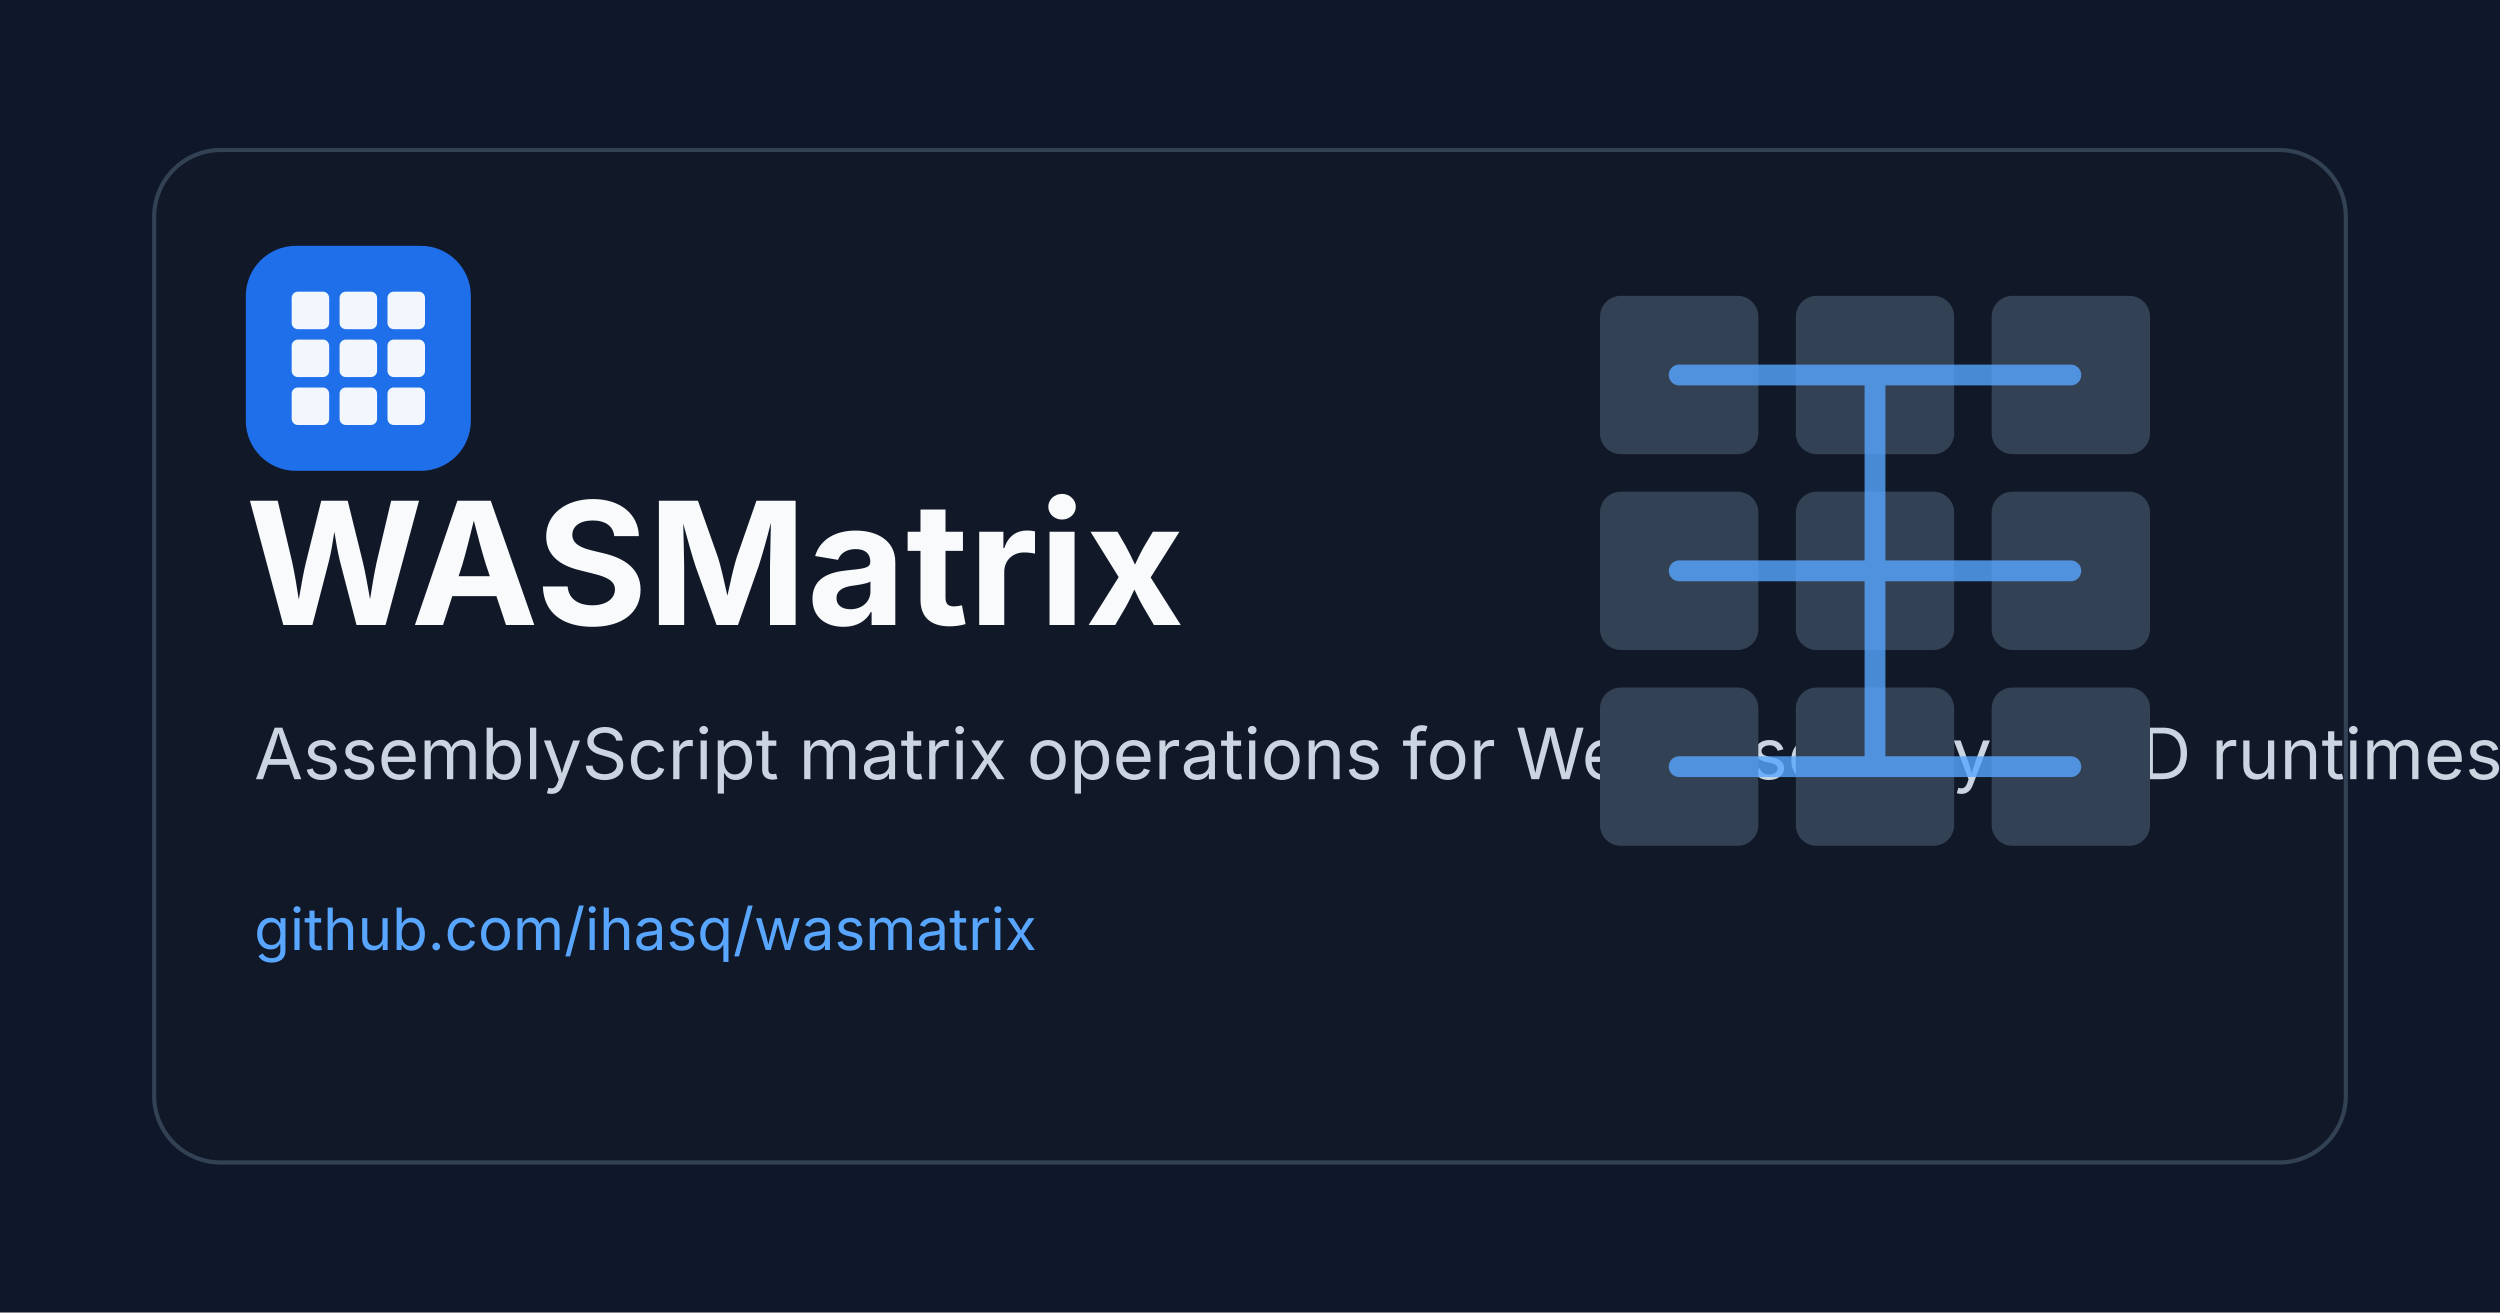
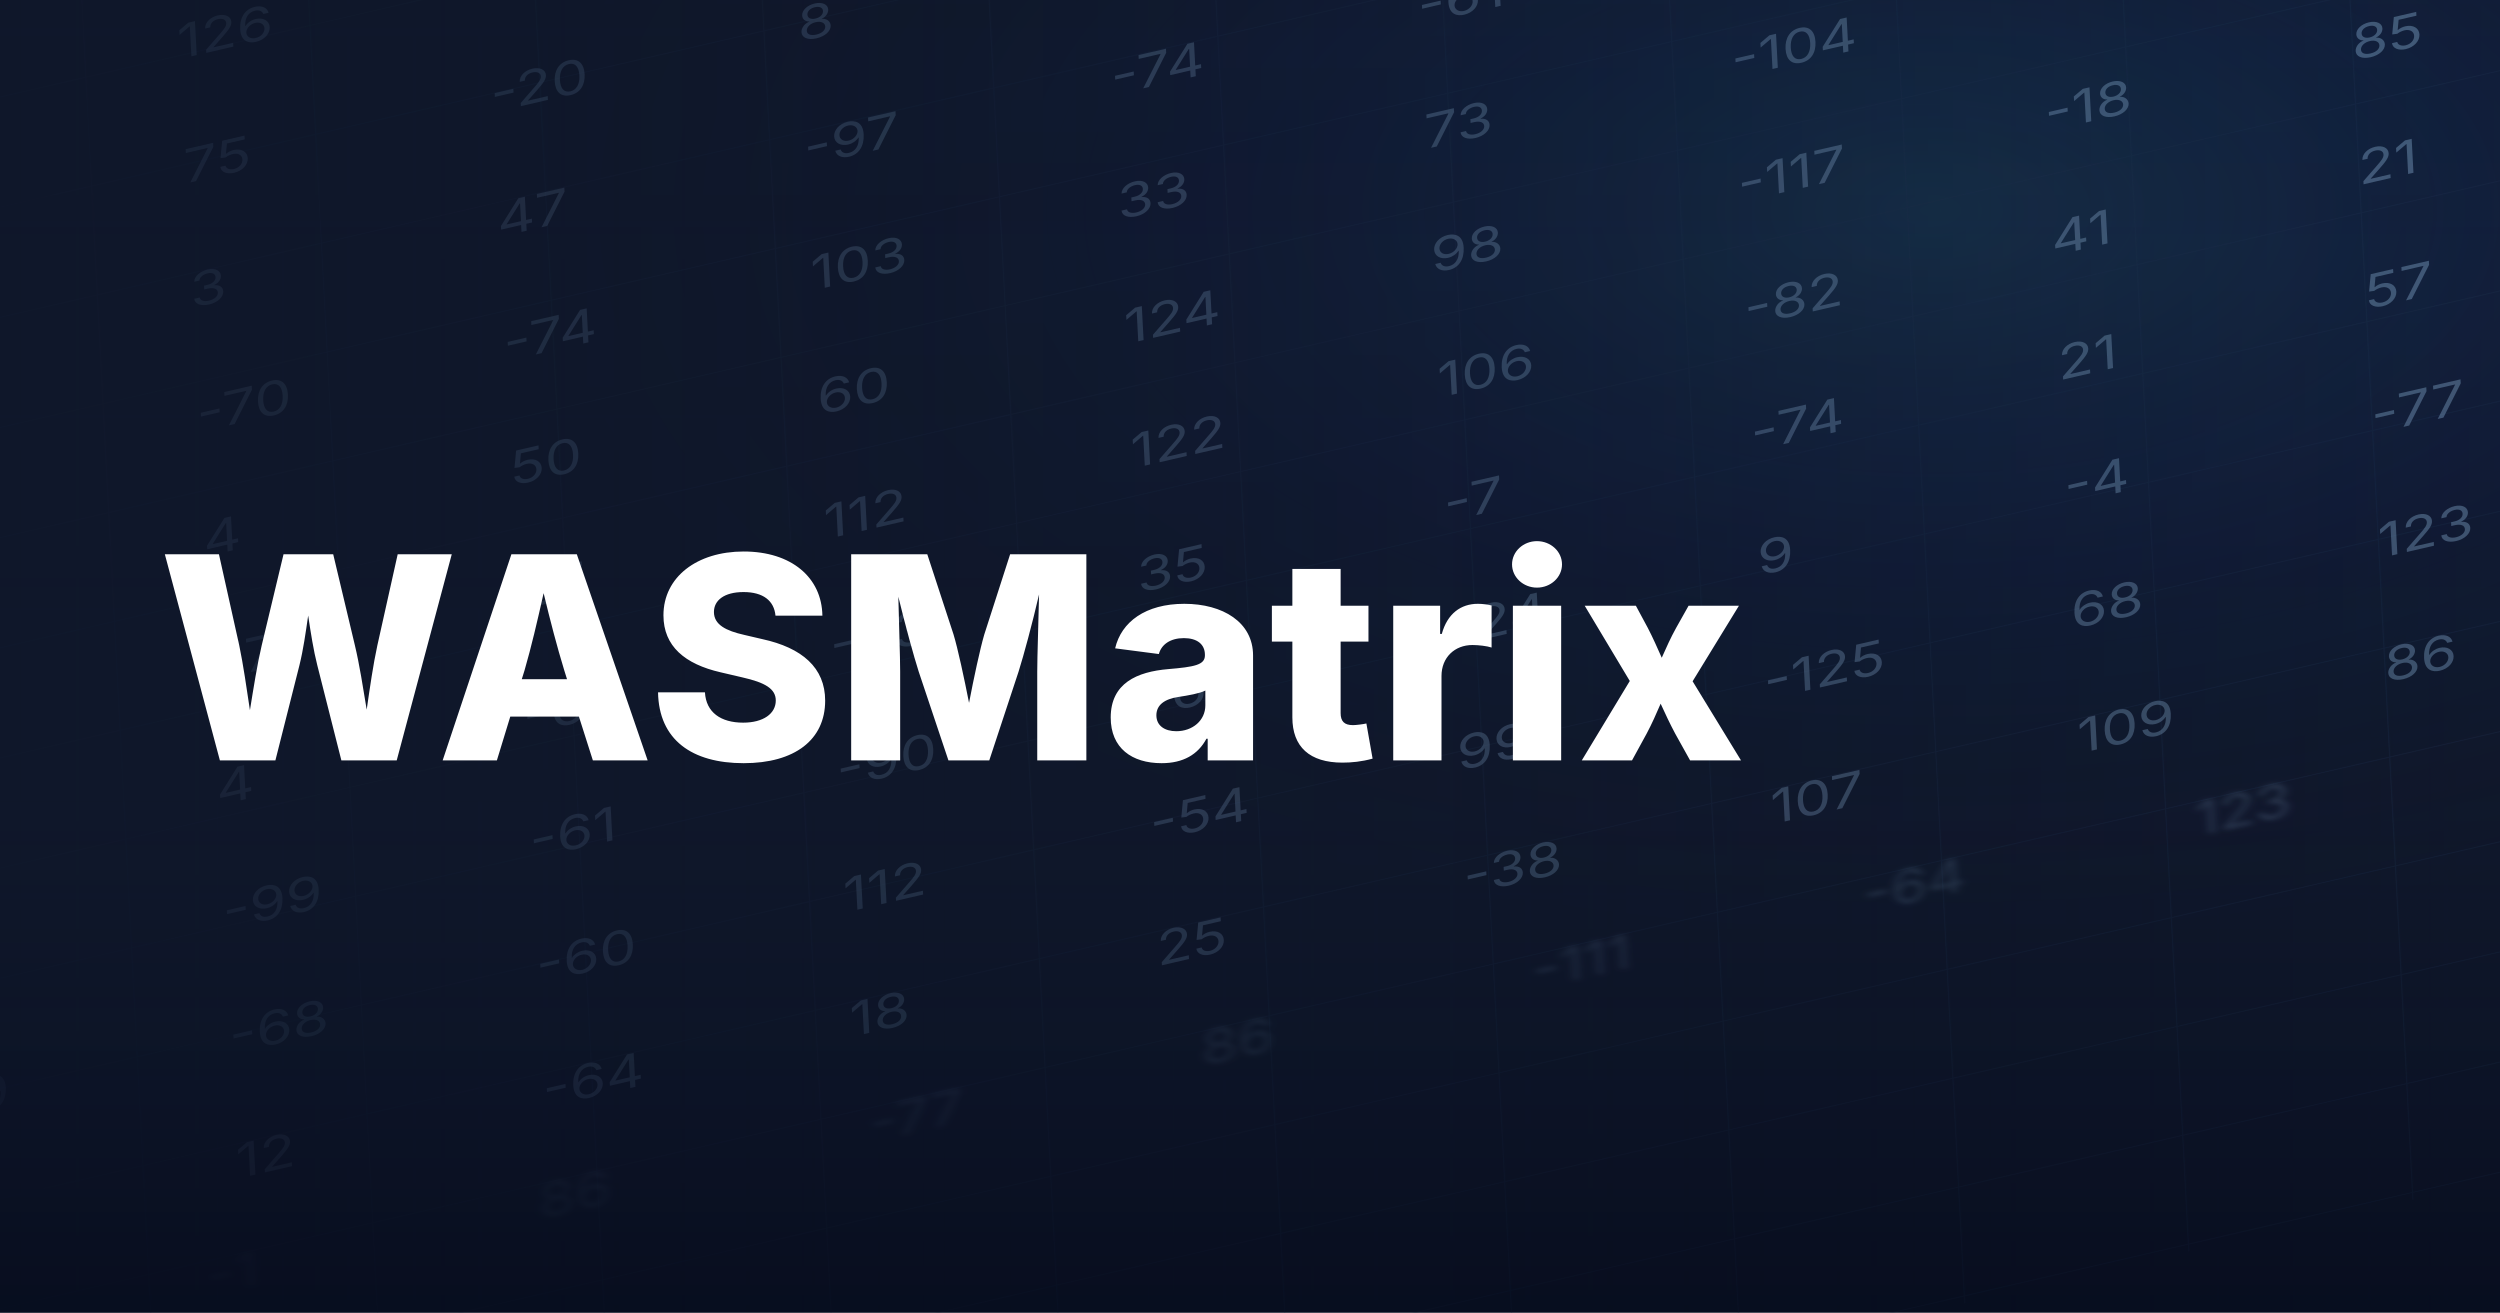
- <svg xmlns="http://www.w3.org/2000/svg" viewBox="0 0 1200 630" role="img" aria-label="WASMatrix documentation">
-   <rect width="1200" height="630" fill="#0f172a" />
-   <rect x="74" y="72" width="1052" height="486" rx="32" fill="#111827" stroke="#334155" stroke-width="2" />
-   <g transform="translate(118 118)">
-     <rect width="108" height="108" rx="24" fill="#1f6feb" />
-     <g fill="#fff" opacity=".94">
-       <rect x="22" y="22" width="18" height="18" rx="3" />
-       <rect x="45" y="22" width="18" height="18" rx="3" />
-       <rect x="68" y="22" width="18" height="18" rx="3" />
-       <rect x="22" y="45" width="18" height="18" rx="3" />
-       <rect x="45" y="45" width="18" height="18" rx="3" />
-       <rect x="68" y="45" width="18" height="18" rx="3" />
-       <rect x="22" y="68" width="18" height="18" rx="3" />
-       <rect x="45" y="68" width="18" height="18" rx="3" />
-       <rect x="68" y="68" width="18" height="18" rx="3" />
+ <svg xmlns="http://www.w3.org/2000/svg" viewBox="0 0 1200 630" role="img" aria-label="WASMatrix social card">
+   <defs>
+     <style>
+       .title {
+         font-family: "Inter Tight", "Inter", ui-sans-serif, system-ui, sans-serif;
+         font-weight: 800;
+         letter-spacing: 0;
+       }
+ 
+       .matrix-number {
+         font-family: "Geist", "Inter", ui-sans-serif, system-ui, sans-serif;
+         font-size: 24px;
+         font-variant-numeric: tabular-nums;
+         font-weight: 400;
+       }
+     </style>
+     <pattern id="matrix-grid" width="92" height="56" patternUnits="userSpaceOnUse">
+       <path d="M92 0H0V56" fill="none" stroke="#1d3354" stroke-width="1" opacity=".54" />
+     </pattern>
+     <linearGradient id="titleShade" x1="0" x2="1" y1="0" y2="0">
+       <stop offset="0" stop-color="#0f172a" stop-opacity=".88" />
+       <stop offset=".44" stop-color="#0f172a" stop-opacity=".48" />
+       <stop offset="1" stop-color="#0f172a" stop-opacity=".04" />
+     </linearGradient>
+     <linearGradient id="depthShade" x1="0" x2="0" y1="0" y2="1">
+       <stop offset="0" stop-color="#0f172a" stop-opacity=".08" />
+       <stop offset=".62" stop-color="#0f172a" stop-opacity=".18" />
+       <stop offset="1" stop-color="#020617" stop-opacity=".58" />
+     </linearGradient>
+     <radialGradient id="matrixGlow" cx="77%" cy="16%" r="58%">
+       <stop offset="0" stop-color="#38bdf8" stop-opacity=".18" />
+       <stop offset=".48" stop-color="#2563eb" stop-opacity=".08" />
+       <stop offset="1" stop-color="#0f172a" stop-opacity="0" />
+     </radialGradient>
+     <filter id="farSoftness" x="-20%" y="-20%" width="140%" height="140%">
+       <feGaussianBlur stdDeviation="1.6" />
+     </filter>
+     <clipPath id="cardClip">
+       <rect width="1200" height="630" />
+     </clipPath>
+   </defs>
+   <g clip-path="url(#cardClip)">
+     <rect width="1200" height="630" fill="#0f172a" />
+     <rect width="1200" height="630" fill="url(#matrixGlow)" />
+     <g transform="translate(-120 -118) rotate(-13 640 326) skewX(-10) scale(1.2 .92)">
+       <rect x="-260" y="-180" width="1780" height="1080" fill="url(#matrix-grid)" opacity=".58" />
+       <g class="matrix-number" fill="#8eb5dc" opacity=".45">
+         <text x="-30" y="58">125</text>
+         <text x="96" y="58">20</text>
+         <text x="222" y="58">126</text>
+         <text x="348" y="58">-102</text>
+         <text x="474" y="58">54</text>
+         <text x="600" y="58">122</text>
+         <text x="726" y="58">68</text>
+         <text x="852" y="58">40</text>
+         <text x="978" y="58">-37</text>
+         <text x="1104" y="58">4</text>
+         <text x="1230" y="58">-112</text>
+         <text x="-30" y="122">-39</text>
+         <text x="96" y="122">-44</text>
+         <text x="222" y="122">75</text>
+         <text x="348" y="122">-20</text>
+         <text x="474" y="122">8</text>
+         <text x="600" y="122">3</text>
+         <text x="726" y="122">42</text>
+         <text x="852" y="122">-68</text>
+         <text x="978" y="122">10</text>
+         <text x="1104" y="122">5</text>
+         <text x="1230" y="122">-67</text>
+         <text x="-30" y="186">-14</text>
+         <text x="96" y="186">-91</text>
+         <text x="222" y="186">3</text>
+         <text x="348" y="186">47</text>
+         <text x="474" y="186">-97</text>
+         <text x="600" y="186">-74</text>
+         <text x="726" y="186">-61</text>
+         <text x="852" y="186">-56</text>
+         <text x="978" y="186">59</text>
+         <text x="1104" y="186">42</text>
+         <text x="1230" y="186">11</text>
+         <text x="-30" y="250">93</text>
+         <text x="96" y="250">65</text>
+         <text x="222" y="250">-70</text>
+         <text x="348" y="250">-74</text>
+         <text x="474" y="250">103</text>
+         <text x="600" y="250">33</text>
+         <text x="726" y="250">73</text>
+         <text x="852" y="250">-104</text>
+         <text x="978" y="250">-113</text>
+         <text x="1104" y="250">47</text>
+         <text x="1230" y="250">-24</text>
+         <text x="-30" y="314">-49</text>
+         <text x="96" y="314">108</text>
+         <text x="222" y="314">4</text>
+         <text x="348" y="314">50</text>
+         <text x="474" y="314">60</text>
+         <text x="600" y="314">124</text>
+         <text x="726" y="314">98</text>
+         <text x="852" y="314">-117</text>
+         <text x="978" y="314">-18</text>
+         <text x="1104" y="314">85</text>
+         <text x="1230" y="314">-119</text>
+         <text x="-30" y="378">-7</text>
+         <text x="96" y="378">-35</text>
+         <text x="222" y="378">77</text>
+         <text x="348" y="378">27</text>
+         <text x="474" y="378">112</text>
+         <text x="600" y="378">122</text>
+         <text x="726" y="378">106</text>
+         <text x="852" y="378">-82</text>
+         <text x="978" y="378">41</text>
+         <text x="1104" y="378">21</text>
+         <text x="1230" y="378">79</text>
+         <text x="-30" y="442">-56</text>
+         <text x="96" y="442">85</text>
+         <text x="222" y="442">4</text>
+         <text x="348" y="442">-69</text>
+         <text x="474" y="442">-33</text>
+         <text x="600" y="442">35</text>
+         <text x="726" y="442">-7</text>
+         <text x="852" y="442">-74</text>
+         <text x="978" y="442">21</text>
+         <text x="1104" y="442">57</text>
+         <text x="1230" y="442">-111</text>
+         <text x="-30" y="506">128</text>
+         <text x="96" y="506">98</text>
+         <text x="222" y="506">-99</text>
+         <text x="348" y="506">-61</text>
+         <text x="474" y="506">-90</text>
+         <text x="600" y="506">-60</text>
+         <text x="726" y="506">124</text>
+         <text x="852" y="506">9</text>
+         <text x="978" y="506">-4</text>
+         <text x="1104" y="506">-77</text>
+         <text x="1230" y="506">-98</text>
+         <text x="-30" y="570">-23</text>
+         <text x="96" y="570">-19</text>
+         <text x="222" y="570">-68</text>
+         <text x="348" y="570">-60</text>
+         <text x="474" y="570">112</text>
+         <text x="600" y="570">-54</text>
+         <text x="726" y="570">99</text>
+         <text x="852" y="570">-125</text>
+         <text x="978" y="570">68</text>
+         <text x="1104" y="570">123</text>
+         <text x="1230" y="570">-64</text>
+         <text x="-30" y="634">122</text>
+         <text x="96" y="634">89</text>
+         <text x="222" y="634">12</text>
+         <text x="348" y="634">-64</text>
+         <text x="474" y="634">18</text>
+         <text x="600" y="634">25</text>
+         <text x="726" y="634">-38</text>
+         <text x="852" y="634">107</text>
+         <text x="978" y="634">109</text>
+         <text x="1104" y="634">86</text>
+         <text x="1230" y="634">-111</text>
+       </g>
+       <g class="matrix-number" fill="#9dc7ef" opacity=".24" filter="url(#farSoftness)">
+         <text x="-64" y="690">-74</text>
+         <text x="72" y="690">-126</text>
+         <text x="208" y="690">-1</text>
+         <text x="344" y="690">86</text>
+         <text x="480" y="690">-77</text>
+         <text x="616" y="690">86</text>
+         <text x="752" y="690">-111</text>
+         <text x="888" y="690">-64</text>
+         <text x="1024" y="690">123</text>
+       </g>
    </g>
+     <rect width="1200" height="630" fill="url(#titleShade)" />
+     <rect width="1200" height="630" fill="url(#depthShade)" />
+     <text class="title" x="76" y="365" fill="#fff" font-size="136">WASMatrix</text>
  </g>
-   <text x="118" y="300" fill="#f8fafc" font-family="Inter Tight, Inter, ui-sans-serif, system-ui, sans-serif" font-size="82" font-weight="750">WASMatrix</text>
-   <text x="122" y="374" fill="#cbd5e1" font-family="Inter, ui-sans-serif, system-ui, sans-serif" font-size="34">AssemblyScript matrix operations for WebAssembly SIMD runtimes.</text>
-   <text x="122" y="456" fill="#58a6ff" font-family="Inter, ui-sans-serif, system-ui, sans-serif" font-size="28">github.com/ihasq/wasmatrix</text>
-   <g fill="#334155">
-     <rect x="768" y="142" width="76" height="76" rx="10" />
-     <rect x="862" y="142" width="76" height="76" rx="10" />
-     <rect x="956" y="142" width="76" height="76" rx="10" />
-     <rect x="768" y="236" width="76" height="76" rx="10" />
-     <rect x="862" y="236" width="76" height="76" rx="10" />
-     <rect x="956" y="236" width="76" height="76" rx="10" />
-     <rect x="768" y="330" width="76" height="76" rx="10" />
-     <rect x="862" y="330" width="76" height="76" rx="10" />
-     <rect x="956" y="330" width="76" height="76" rx="10" />
-   </g>
-   <path d="M806 180h188M806 274h188M806 368h188M900 180v188" stroke="#58a6ff" stroke-width="10" stroke-linecap="round" opacity=".8" />
</svg>
